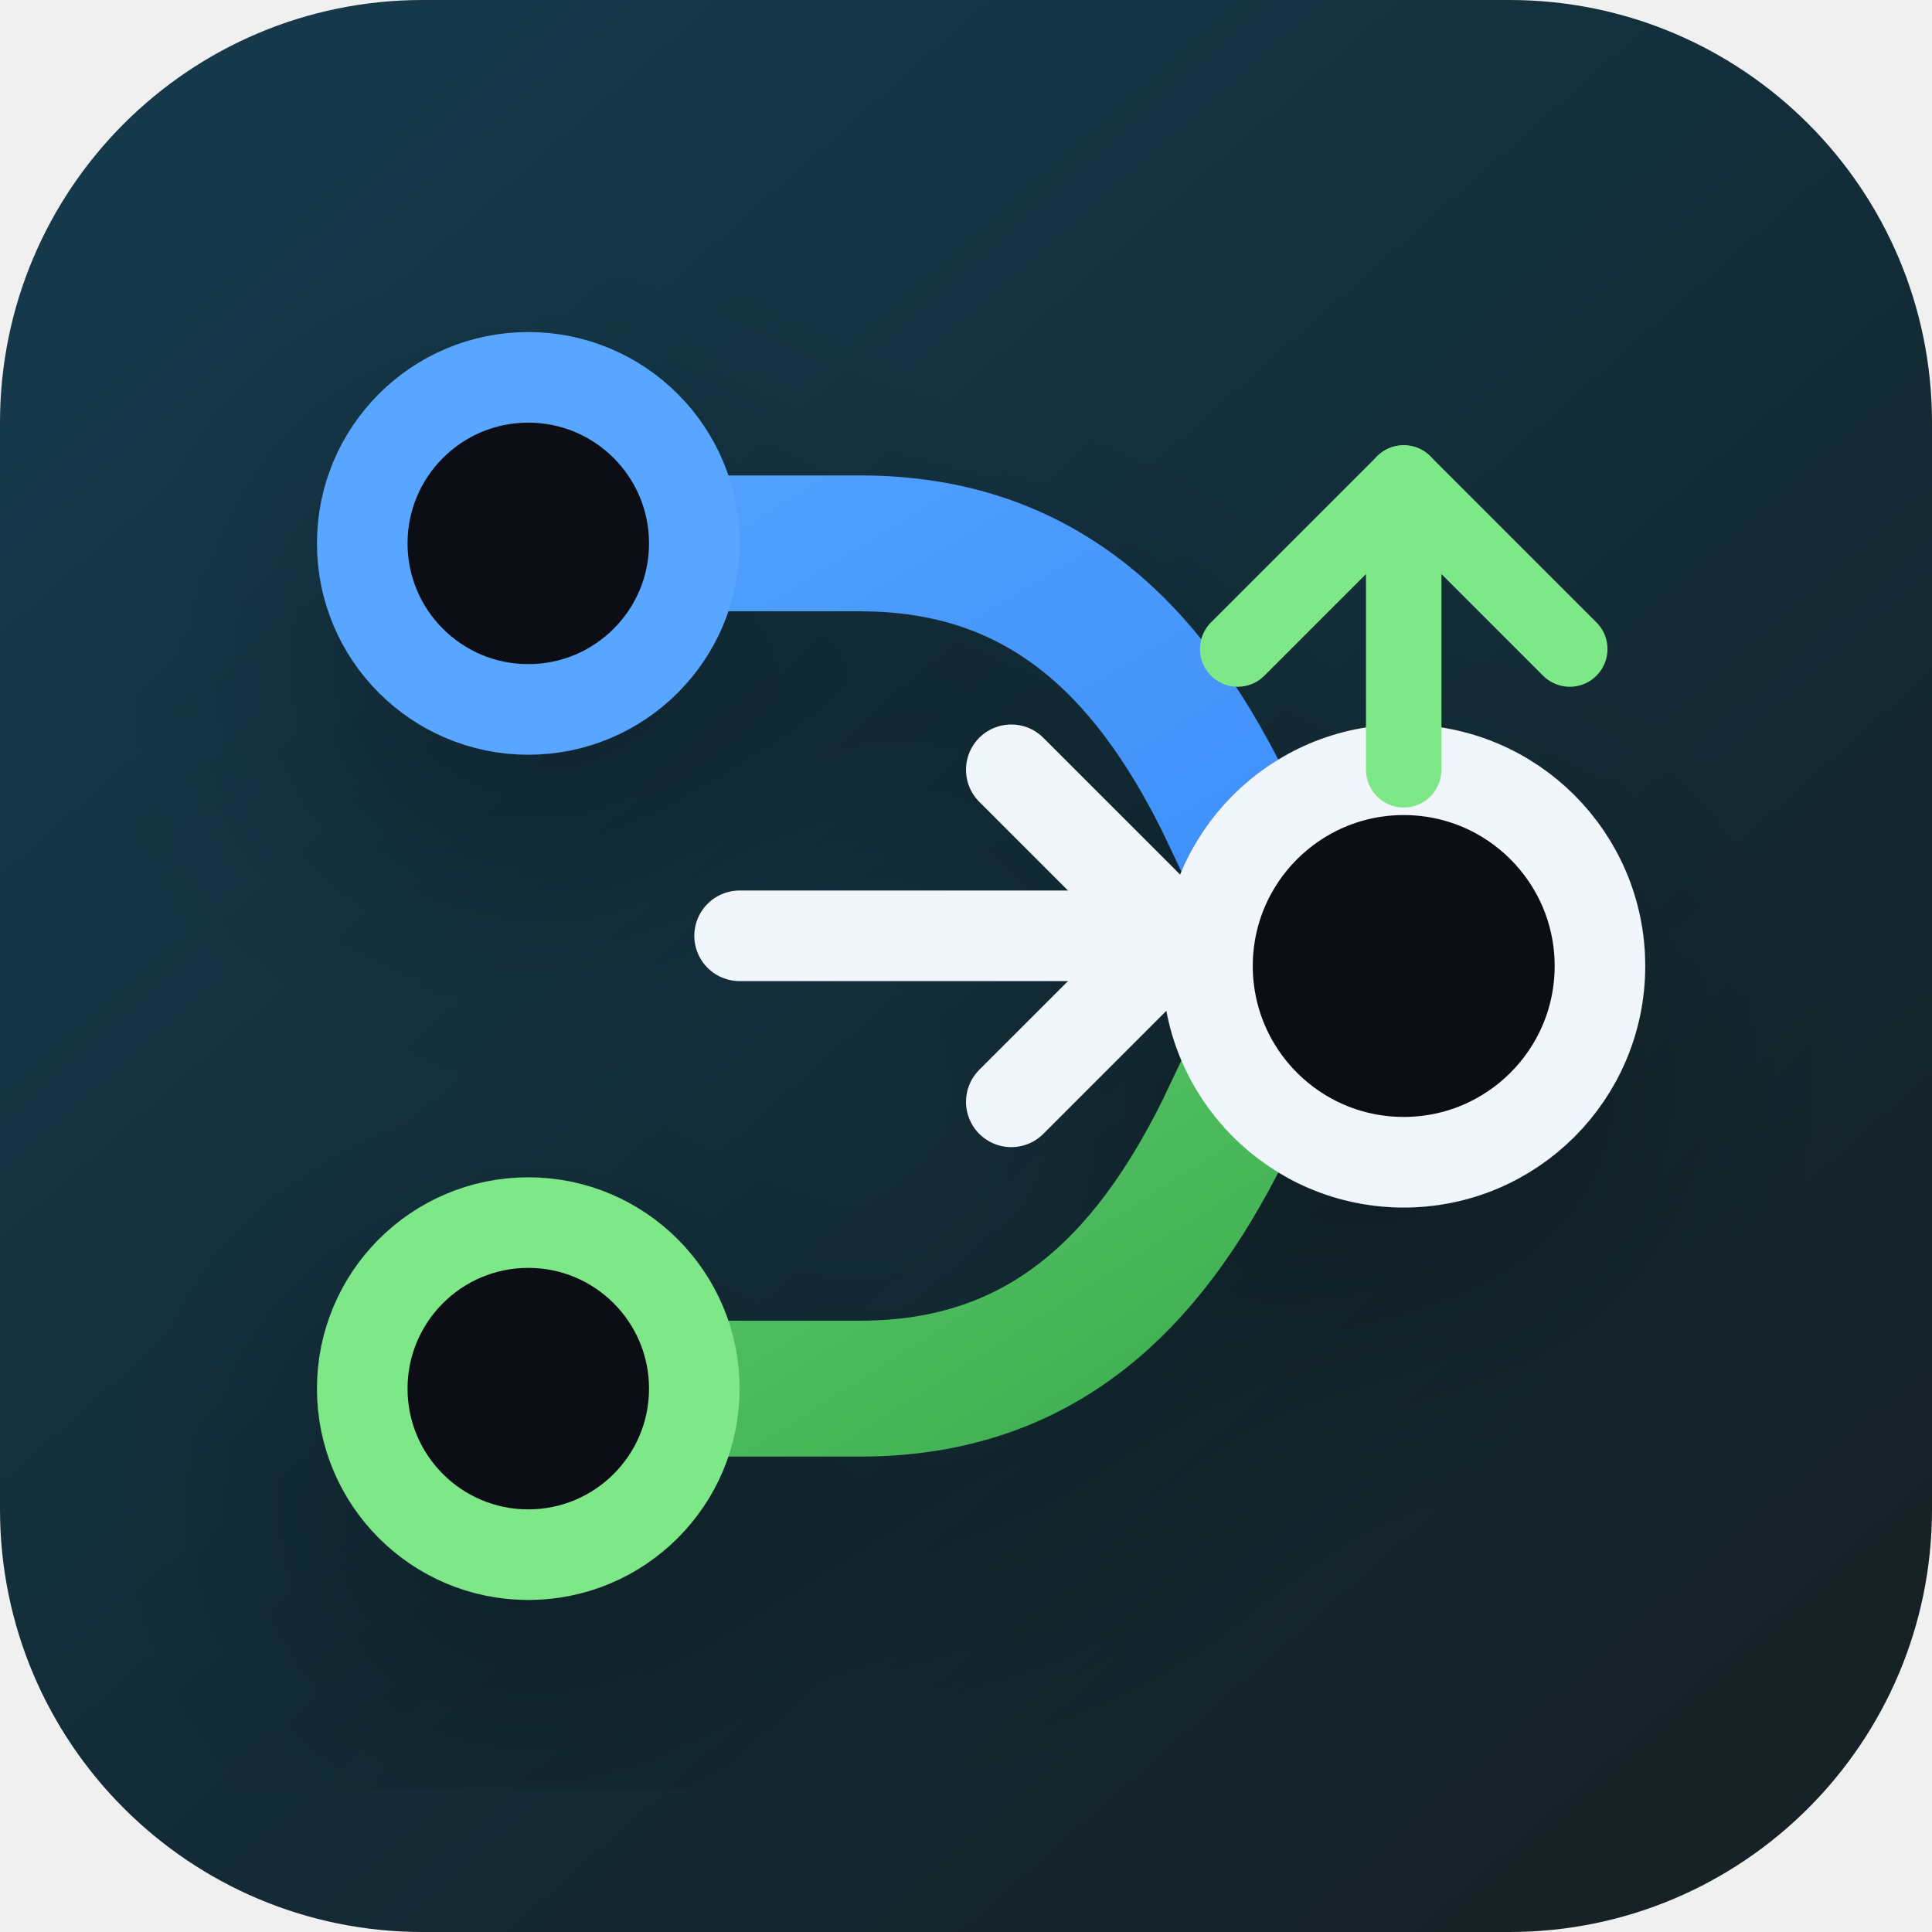
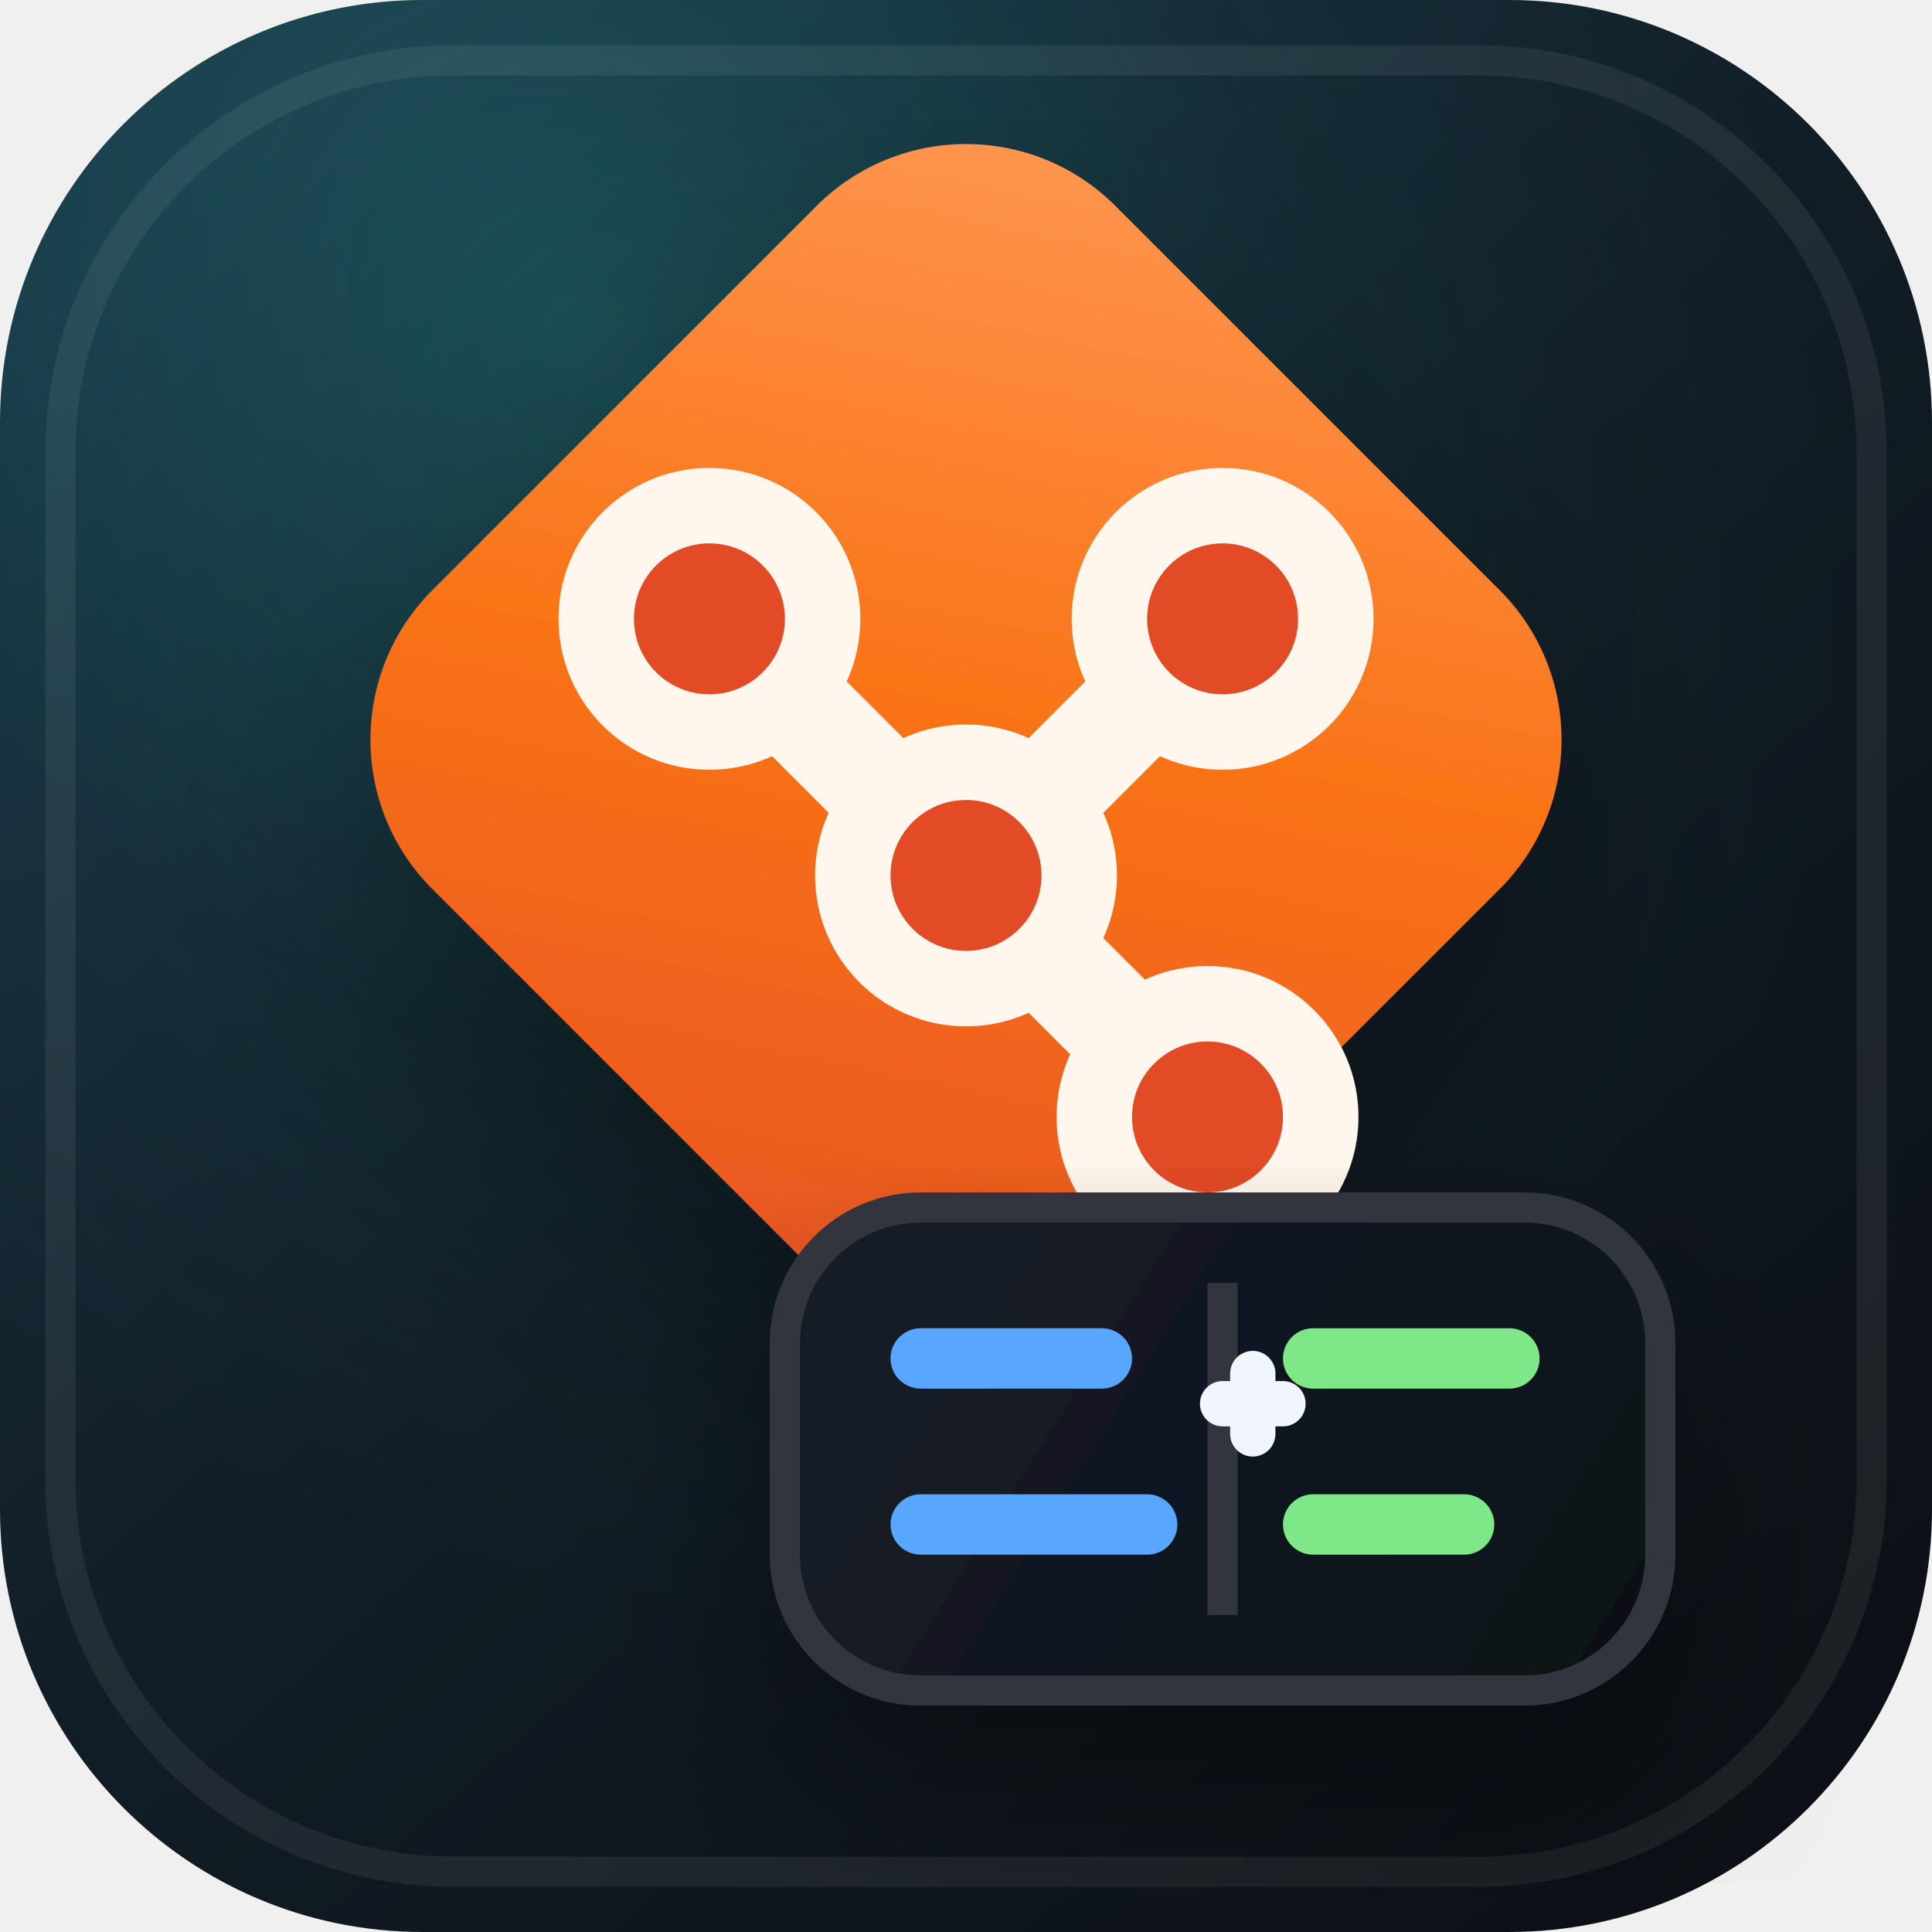
<svg xmlns="http://www.w3.org/2000/svg" width="128" height="128" viewBox="0 0 128 128" role="img" aria-label="Git Simple Compare">
  <defs>
-     <linearGradient id="bg" x1="18" y1="14" x2="110" y2="118" gradientUnits="userSpaceOnUse">
-       <stop offset="0" stop-color="#15384a" />
-       <stop offset="0.52" stop-color="#132c37" />
-       <stop offset="1" stop-color="#172227" />
+     <linearGradient id="bg" x1="16" y1="10" x2="112" y2="118" gradientUnits="userSpaceOnUse">
+       <stop offset="0" stop-color="#183242" />
+       <stop offset="0.52" stop-color="#111c24" />
+       <stop offset="1" stop-color="#0d1117" />
    </linearGradient>
-     <linearGradient id="left" x1="30" y1="24" x2="80" y2="106" gradientUnits="userSpaceOnUse">
-       <stop offset="0" stop-color="#58a6ff" />
-       <stop offset="1" stop-color="#2f81f7" />
+     <radialGradient id="topGlow" cx="0" cy="0" r="1" gradientUnits="userSpaceOnUse" gradientTransform="translate(39 22) rotate(51) scale(94 76)">
+       <stop offset="0" stop-color="#2dd4bf" stop-opacity="0.2" />
+       <stop offset="0.6" stop-color="#2dd4bf" stop-opacity="0.04" />
+       <stop offset="1" stop-color="#2dd4bf" stop-opacity="0" />
+     </radialGradient>
+     <linearGradient id="gitMark" x1="37" y1="12" x2="91" y2="94" gradientUnits="userSpaceOnUse">
+       <stop offset="0" stop-color="#ff9a57" />
+       <stop offset="0.45" stop-color="#f97316" />
+       <stop offset="1" stop-color="#e34c26" />
    </linearGradient>
-     <linearGradient id="right" x1="48" y1="16" x2="104" y2="104" gradientUnits="userSpaceOnUse">
-       <stop offset="0" stop-color="#7ee787" />
-       <stop offset="1" stop-color="#2ea043" />
+     <linearGradient id="diffPanel" x1="52" y1="74" x2="108" y2="109" gradientUnits="userSpaceOnUse">
+       <stop offset="0" stop-color="#151f2a" />
+       <stop offset="1" stop-color="#0d1117" />
    </linearGradient>
-     <filter id="shadow" x="-20%" y="-20%" width="140%" height="140%" color-interpolation-filters="sRGB">
-       <feDropShadow dx="0" dy="8" stdDeviation="8" flood-color="#000000" flood-opacity="0.28" />
+     <filter id="markShadow" x="-28%" y="-28%" width="156%" height="156%" color-interpolation-filters="sRGB">
+       <feDropShadow dx="0" dy="8" stdDeviation="8" flood-color="#000000" flood-opacity="0.34" />
+     </filter>
+     <filter id="panelShadow" x="-30%" y="-30%" width="160%" height="170%" color-interpolation-filters="sRGB">
+       <feDropShadow dx="0" dy="7" stdDeviation="6" flood-color="#000000" flood-opacity="0.36" />
    </filter>
  </defs>
  <rect width="128" height="128" rx="28" fill="url(#bg)" />
-   <g filter="url(#shadow)">
-     <path d="M35 36h22c12 0 19 7 24 17l10 21" fill="none" stroke="url(#left)" stroke-width="9" stroke-linecap="round" />
-     <path d="M35 92h22c12 0 19-7 24-17l10-21" fill="none" stroke="url(#right)" stroke-width="9" stroke-linecap="round" />
-     <circle cx="35" cy="36" r="11" fill="#0d1117" stroke="#58a6ff" stroke-width="6" />
-     <circle cx="35" cy="92" r="11" fill="#0d1117" stroke="#7ee787" stroke-width="6" />
-     <circle cx="93" cy="64" r="13" fill="#0d1117" stroke="#f0f6fc" stroke-width="6" />
+   <rect width="128" height="128" rx="28" fill="url(#topGlow)" />
+   <rect x="4" y="4" width="120" height="120" rx="26" fill="none" stroke="#ffffff" stroke-opacity="0.07" stroke-width="2" />
+   <g filter="url(#markShadow)">
+     <rect x="32" y="17" width="64" height="64" rx="14" fill="url(#gitMark)" transform="rotate(45 64 49)" />
+     <path d="M47 41l17 17 17-17" fill="none" stroke="#fff7ed" stroke-width="7" stroke-linecap="round" stroke-linejoin="round" />
+     <path d="M64 58l16 16" fill="none" stroke="#fff7ed" stroke-width="7" stroke-linecap="round" />
+     <circle cx="47" cy="41" r="7.5" fill="#e34c26" stroke="#fff7ed" stroke-width="5" />
+     <circle cx="64" cy="58" r="7.5" fill="#e34c26" stroke="#fff7ed" stroke-width="5" />
+     <circle cx="81" cy="41" r="7.5" fill="#e34c26" stroke="#fff7ed" stroke-width="5" />
+     <circle cx="80" cy="74" r="7.5" fill="#e34c26" stroke="#fff7ed" stroke-width="5" />
  </g>
-   <path d="M49 62h27" fill="none" stroke="#f0f6fc" stroke-width="6" stroke-linecap="round" />
-   <path d="M67 51l11 11-11 11" fill="none" stroke="#f0f6fc" stroke-width="6" stroke-linecap="round" stroke-linejoin="round" />
-   <path d="M82 43l11-11 11 11" fill="none" stroke="#7ee787" stroke-width="5" stroke-linecap="round" stroke-linejoin="round" />
-   <path d="M93 32v19" fill="none" stroke="#7ee787" stroke-width="5" stroke-linecap="round" />
+   <g filter="url(#panelShadow)">
+     <rect x="52" y="80" width="58" height="32" rx="9" fill="url(#diffPanel)" stroke="#30363d" stroke-width="2" />
+     <path d="M81 85v22" fill="none" stroke="#30363d" stroke-width="2" />
+     <path d="M61 90h12" fill="none" stroke="#58a6ff" stroke-width="4" stroke-linecap="round" />
+     <path d="M61 101h15" fill="none" stroke="#58a6ff" stroke-width="4" stroke-linecap="round" />
+     <path d="M87 90h13" fill="none" stroke="#7ee787" stroke-width="4" stroke-linecap="round" />
+     <path d="M87 101h10" fill="none" stroke="#7ee787" stroke-width="4" stroke-linecap="round" />
+     <path d="M81 93h4" fill="none" stroke="#f0f6fc" stroke-width="3" stroke-linecap="round" />
+     <path d="M83 91v4" fill="none" stroke="#f0f6fc" stroke-width="3" stroke-linecap="round" />
+   </g>
</svg>
